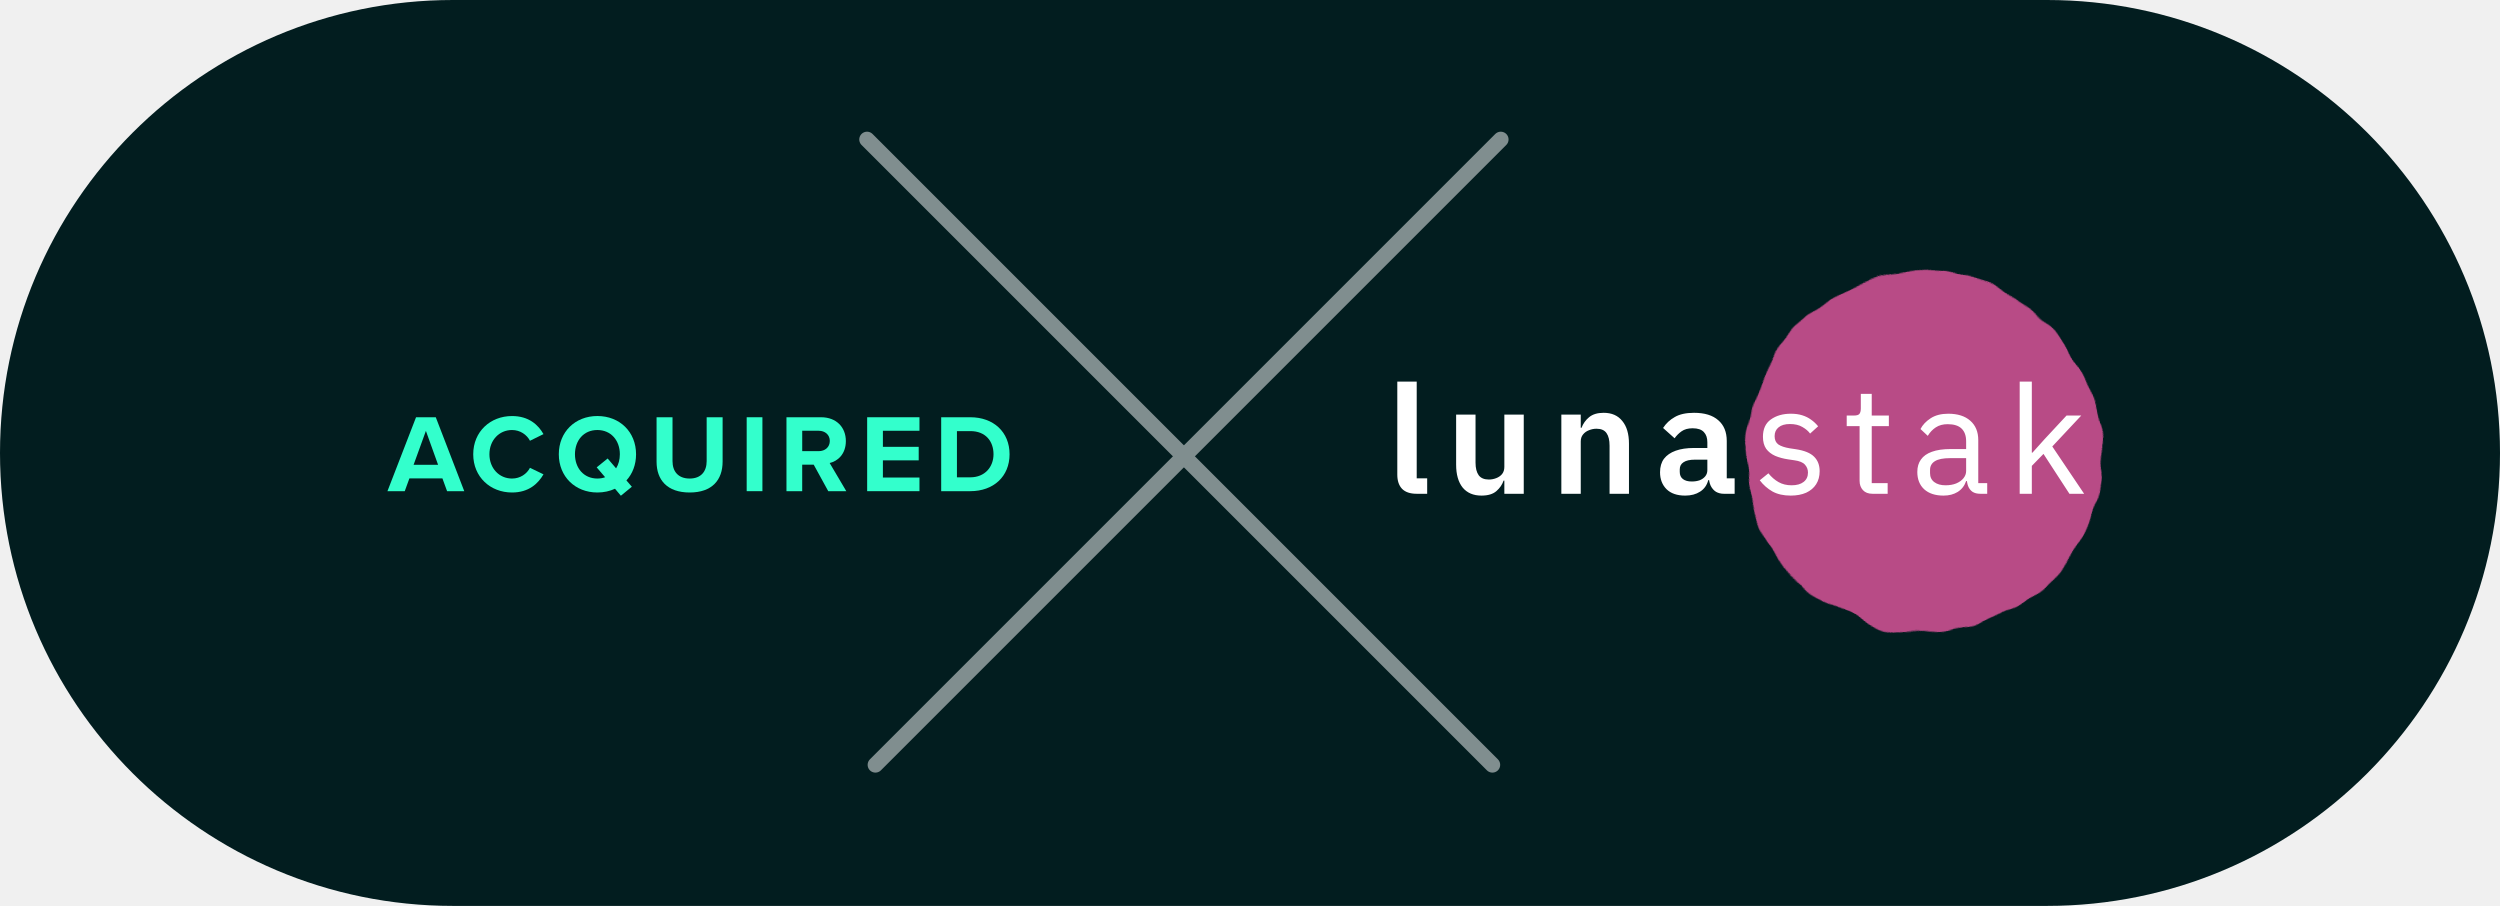
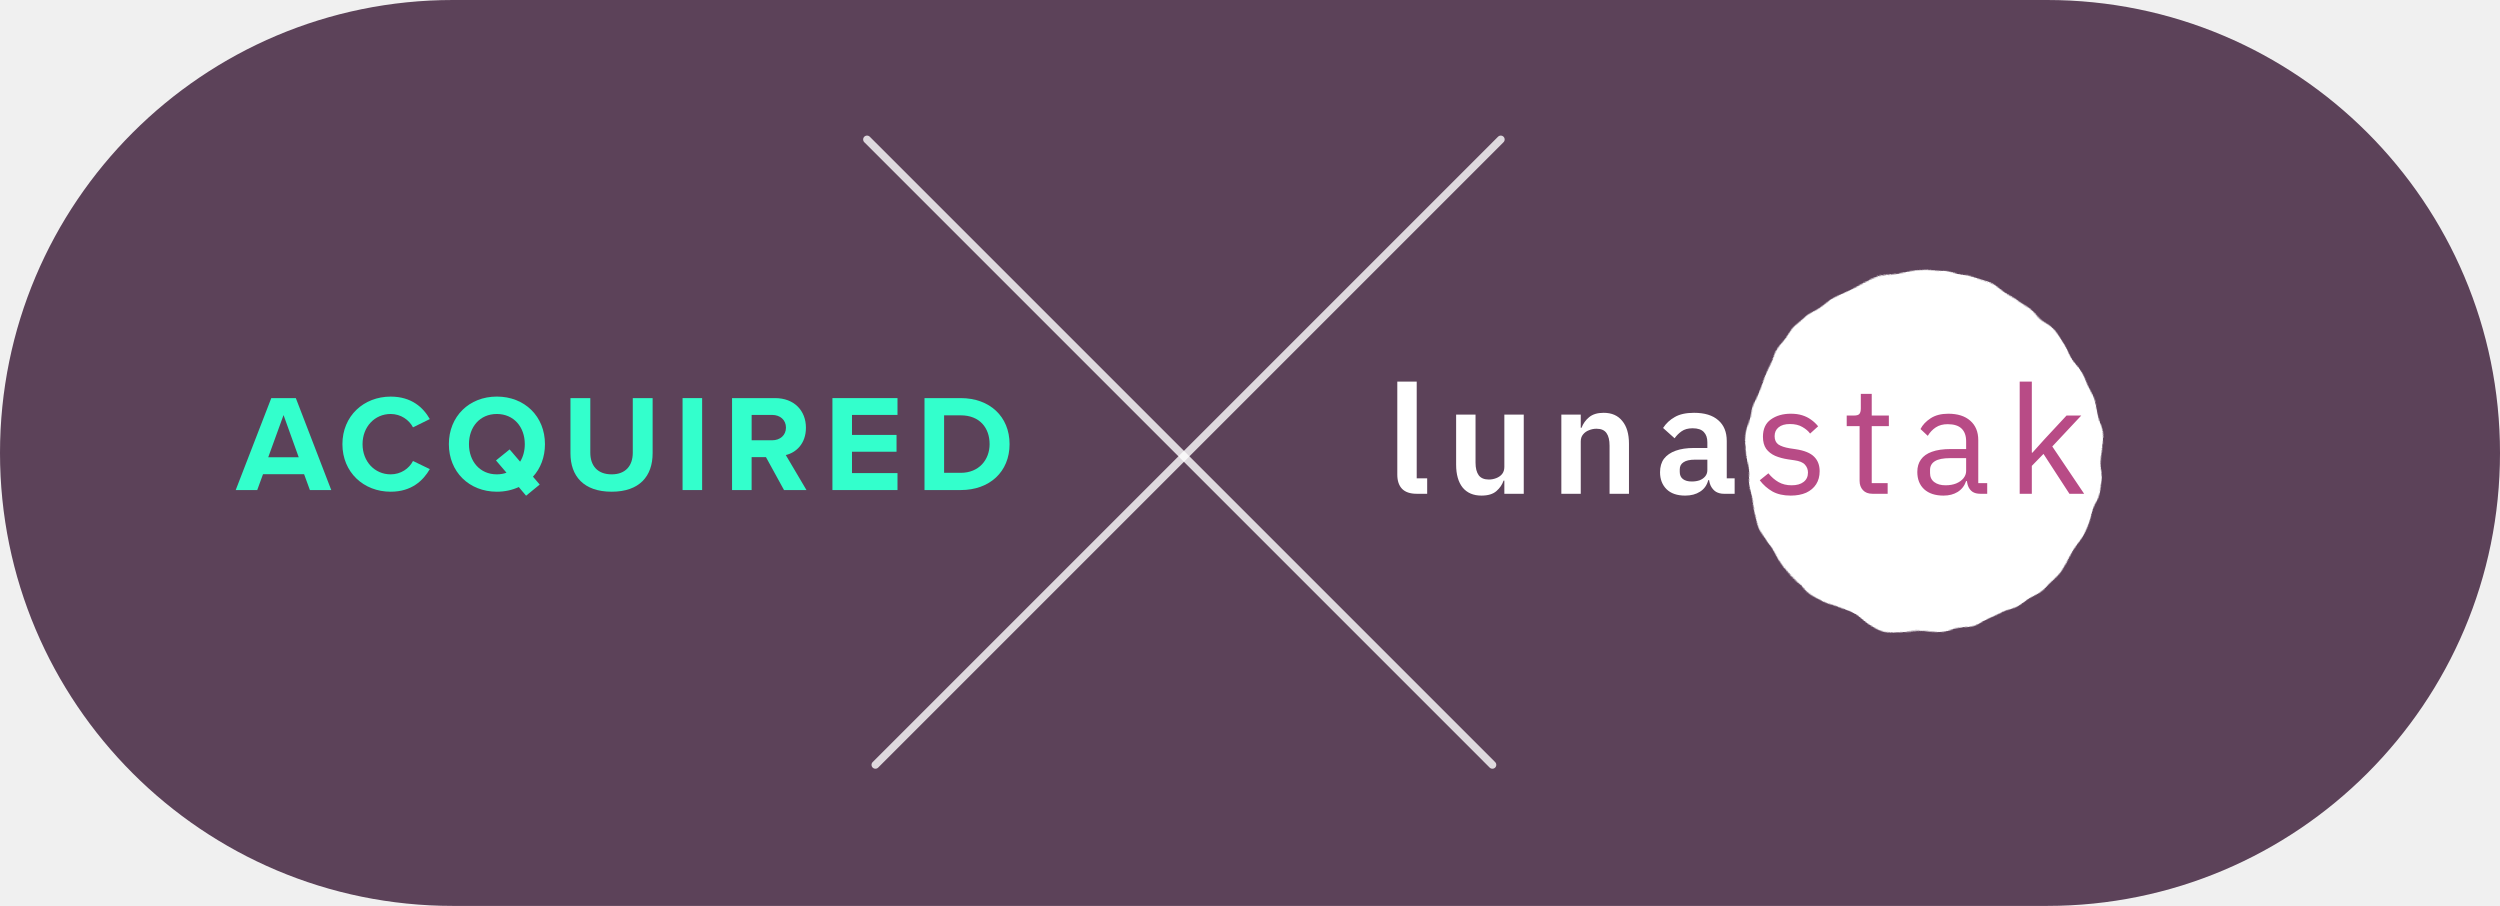
<svg xmlns="http://www.w3.org/2000/svg" width="1286" height="466" viewBox="0 0 1286 466" fill="none">
-   <rect width="1286" height="466" rx="233" fill="#021D1F" style="fill:#021D1F;fill:color(display-p3 0.008 0.114 0.122);fill-opacity:1;" />
+   <rect width="1286" height="466" rx="233" fill="hsl(307, 17%, 31%)" style="fill:hsl(307, 17%, 31%);fill:hsl(307, 17%, 31%);fill-opacity:1;" />
  <g filter="url(#filter0_g_226_596)">
-     <circle cx="92" cy="92" r="92" transform="matrix(-1 0 0 1 1081 141)" fill="#B84B86" style="fill:#B84B86;fill:color(display-p3 0.722 0.294 0.525);fill-opacity:1;" />
+     <circle cx="92" cy="92" r="92" transform="matrix(-1 0 0 1 1081 141)" fill="white" style="fill:white;fill-opacity:1;" />
  </g>
-   <path d="M734.138 254H728.756C725.376 254 722.854 253.142 721.19 251.426C719.578 249.71 718.772 247.292 718.772 244.172V196.28H728.756V246.044H734.138V254ZM773.836 254V247.214H773.446C772.77 249.242 771.548 251.036 769.78 252.596C768.012 254.156 765.438 254.936 762.058 254.936C757.898 254.936 754.674 253.558 752.386 250.802C750.15 247.994 749.032 244.068 749.032 239.024V213.284H759.016V238.01C759.016 240.818 759.562 242.976 760.654 244.484C761.746 245.94 763.488 246.668 765.88 246.668C767.18 246.668 768.428 246.434 769.624 245.966C770.872 245.498 771.886 244.796 772.666 243.86C773.446 242.872 773.836 241.65 773.836 240.194V213.284H783.82V254H773.836ZM813.139 254H803.155V213.284H813.139V220.07H813.529C814.361 217.886 815.661 216.066 817.429 214.61C819.249 213.102 821.745 212.348 824.917 212.348C829.077 212.348 832.275 213.752 834.511 216.56C836.799 219.316 837.943 223.216 837.943 228.26V254H827.959V229.274C827.959 226.414 827.439 224.256 826.399 222.8C825.359 221.292 823.643 220.538 821.251 220.538C819.899 220.538 818.599 220.798 817.351 221.318C816.103 221.786 815.089 222.514 814.309 223.502C813.529 224.438 813.139 225.634 813.139 227.09V254ZM892.301 254H886.763C885.255 254 883.903 253.662 882.707 252.986C881.563 252.258 880.653 251.218 879.977 249.866C879.353 248.514 879.041 246.928 879.041 245.108V244.25L881.537 246.98H878.729C878.053 249.58 876.649 251.556 874.517 252.908C872.437 254.26 869.889 254.936 866.873 254.936C862.713 254.936 859.515 253.844 857.279 251.66C855.043 249.424 853.925 246.512 853.925 242.924C853.925 240.116 854.601 237.802 855.953 235.982C857.357 234.162 859.359 232.784 861.959 231.848C864.559 230.912 867.679 230.444 871.319 230.444H878.261V227.48C878.261 225.244 877.663 223.502 876.467 222.254C875.271 220.954 873.347 220.304 870.695 220.304C868.355 220.304 866.457 220.824 865.001 221.864C863.597 222.852 862.401 224.048 861.413 225.452L855.485 220.148C856.993 217.808 858.995 215.936 861.491 214.532C863.987 213.076 867.289 212.348 871.397 212.348C876.857 212.348 881.017 213.622 883.877 216.17C886.789 218.666 888.245 222.228 888.245 226.856V246.044H892.301V254ZM878.261 236.45H871.865C869.265 236.45 867.315 236.892 866.015 237.776C864.715 238.608 864.065 239.83 864.065 241.442V242.768C864.065 244.38 864.611 245.602 865.703 246.434C866.795 247.266 868.303 247.682 870.227 247.682C871.735 247.682 873.087 247.474 874.283 247.058C875.479 246.59 876.441 245.914 877.169 245.03C877.897 244.146 878.261 243.08 878.261 241.832V236.45ZM921.129 254.936C917.437 254.936 914.317 254.234 911.769 252.83C909.221 251.374 907.037 249.45 905.217 247.058L909.663 243.47C911.223 245.394 912.965 246.902 914.889 247.994C916.813 249.086 919.049 249.632 921.597 249.632C924.249 249.632 926.303 249.06 927.759 247.916C929.267 246.772 930.021 245.16 930.021 243.08C930.021 241.52 929.501 240.168 928.461 239.024C927.473 237.88 925.653 237.126 923.001 236.762L919.803 236.294C917.359 235.93 915.149 235.332 913.173 234.5C911.197 233.616 909.637 232.394 908.493 230.834C907.401 229.222 906.855 227.168 906.855 224.672C906.855 220.668 908.207 217.704 910.911 215.78C913.667 213.804 917.099 212.816 921.207 212.816C923.391 212.816 925.315 213.076 926.979 213.596C928.695 214.116 930.229 214.87 931.581 215.858C932.933 216.794 934.155 217.938 935.247 219.29L931.113 223.034C930.229 221.786 928.929 220.668 927.213 219.68C925.497 218.64 923.339 218.12 920.739 218.12C918.191 218.12 916.241 218.692 914.889 219.836C913.537 220.928 912.861 222.436 912.861 224.36C912.861 226.284 913.511 227.714 914.811 228.65C916.163 229.534 918.087 230.184 920.583 230.6L923.703 231.068C928.175 231.744 931.347 233.044 933.219 234.968C935.091 236.84 936.027 239.31 936.027 242.378C936.027 244.978 935.429 247.214 934.233 249.086C933.037 250.958 931.321 252.414 929.085 253.454C926.849 254.442 924.197 254.936 921.129 254.936ZM971.008 254H963.208C961.076 254 959.438 253.376 958.294 252.128C957.15 250.88 956.578 249.294 956.578 247.37V219.212H949.948V213.752H953.692C955.044 213.752 955.954 213.492 956.422 212.972C956.942 212.4 957.202 211.438 957.202 210.086V202.598H962.818V213.752H971.632V219.212H962.818V248.54H971.008V254ZM1022.22 254H1018.71C1017.05 254 1015.7 253.662 1014.66 252.986C1013.62 252.258 1012.86 251.27 1012.39 250.022C1011.93 248.774 1011.69 247.344 1011.69 245.732V245.186L1014.11 247.448H1011.38C1010.55 249.892 1009.09 251.764 1007.01 253.064C1004.98 254.312 1002.57 254.936 999.757 254.936C995.493 254.936 992.165 253.844 989.773 251.66C987.433 249.476 986.263 246.512 986.263 242.768C986.263 240.22 986.887 238.088 988.135 236.372C989.383 234.604 991.255 233.278 993.751 232.394C996.299 231.458 999.523 230.99 1003.42 230.99H1011.38V227.012C1011.38 224.152 1010.6 221.968 1009.04 220.46C1007.48 218.952 1005.09 218.198 1001.86 218.198C999.471 218.198 997.443 218.744 995.779 219.836C994.115 220.928 992.737 222.384 991.645 224.204L987.901 220.694C988.993 218.562 990.735 216.716 993.127 215.156C995.519 213.596 998.535 212.816 1002.18 212.816C1007.01 212.816 1010.78 214.012 1013.49 216.404C1016.24 218.796 1017.62 222.124 1017.62 226.388V248.54H1022.22V254ZM1011.38 235.67H1003.11C999.575 235.67 996.975 236.19 995.311 237.23C993.647 238.27 992.815 239.778 992.815 241.754V243.392C992.815 245.368 993.543 246.902 994.999 247.994C996.455 249.086 998.379 249.632 1000.77 249.632C1002.85 249.632 1004.67 249.32 1006.23 248.696C1007.84 248.02 1009.09 247.136 1009.98 246.044C1010.91 244.9 1011.38 243.652 1011.38 242.3V235.67ZM1038.93 254V196.28H1045.17V225.686V232.862H1045.48L1051.64 225.998L1063.03 213.752H1070.6L1055.7 229.664L1072.08 254H1064.51L1051.17 233.486L1045.17 239.648V254H1038.93Z" fill="white" style="fill:white;fill-opacity:1;" />
-   <path d="M772 71.74L450.309 393.431" stroke="#808E8F" style="stroke:#808E8F;stroke:color(display-p3 0.502 0.557 0.561);stroke-opacity:1;" stroke-width="8" stroke-linecap="round" />
-   <path d="M446 71.74L767.691 393.431" stroke="#808E8F" style="stroke:#808E8F;stroke:color(display-p3 0.502 0.557 0.561);stroke-opacity:1;" stroke-width="8" stroke-linecap="round" />
-   <path d="M229.978 252.658L227.586 246.102H210.593L208.201 252.658H199.302L214.014 214.631H224.165L238.816 252.658H229.978ZM219.084 221.646L212.752 239.097H225.356L219.084 221.646Z" fill="#33FFCC" style="fill:#33FFCC;fill:color(display-p3 0.2 1 0.8);fill-opacity:1;" />
-   <path d="M243.428 233.68C243.428 221.992 252.265 214.01 263.383 214.01C272.047 214.01 276.894 218.571 279.571 223.306L272.618 226.727C271.019 223.652 267.598 221.198 263.383 221.198C256.765 221.198 251.756 226.503 251.756 233.68C251.756 240.858 256.775 246.163 263.383 246.163C267.598 246.163 271.019 243.77 272.618 240.634L279.571 243.994C276.833 248.728 272.047 253.341 263.383 253.341C252.265 253.351 243.428 245.369 243.428 233.68Z" fill="#33FFCC" style="fill:#33FFCC;fill:color(display-p3 0.2 1 0.8);fill-opacity:1;" />
-   <path d="M322.231 247.13L325.021 250.378L319.38 255L316.356 251.406C313.679 252.658 310.594 253.34 307.295 253.34C295.831 253.34 287.452 245.134 287.452 233.67C287.452 222.206 295.831 214 307.295 214C318.81 214 327.189 222.206 327.189 233.67C327.189 239.036 325.367 243.709 322.231 247.13ZM311.276 245.481L306.939 240.41L312.579 235.849L316.916 240.919C318.169 238.924 318.851 236.419 318.851 233.68C318.851 226.554 314.289 221.198 307.275 221.198C300.26 221.198 295.76 226.554 295.76 233.68C295.76 240.746 300.26 246.163 307.275 246.163C308.71 246.163 310.085 245.939 311.276 245.481Z" fill="#33FFCC" style="fill:#33FFCC;fill:color(display-p3 0.2 1 0.8);fill-opacity:1;" />
-   <path d="M337.737 214.631H345.943V237.213C345.943 242.518 348.855 246.163 354.78 246.163C360.594 246.163 363.506 242.518 363.506 237.213V214.631H371.712V237.437C371.712 246.906 366.295 253.341 354.78 253.341C343.153 253.341 337.737 246.845 337.737 237.488V214.631Z" fill="#33FFCC" style="fill:#33FFCC;fill:color(display-p3 0.2 1 0.8);fill-opacity:1;" />
-   <path d="M384.092 252.658V214.631H392.186V252.658H384.092Z" fill="#33FFCC" style="fill:#33FFCC;fill:color(display-p3 0.2 1 0.8);fill-opacity:1;" />
-   <path d="M426.049 252.658L418.576 239.036H412.651V252.658H404.557V214.631H422.343C430.264 214.631 435.111 219.824 435.111 226.89C435.111 233.619 430.896 237.213 426.782 238.181L435.335 252.658H426.049ZM421.152 221.585H412.661V232.072H421.152C424.4 232.072 426.854 230.015 426.854 226.829C426.854 223.642 424.4 221.585 421.152 221.585Z" fill="#33FFCC" style="fill:#33FFCC;fill:color(display-p3 0.2 1 0.8);fill-opacity:1;" />
-   <path d="M446.066 252.658V214.631H472.975V221.585H454.16V229.852H472.578V236.806H454.16V245.644H472.975V252.658H446.066Z" fill="#33FFCC" style="fill:#33FFCC;fill:color(display-p3 0.2 1 0.8);fill-opacity:1;" />
-   <path d="M484.144 252.658V214.631H499.141C511.053 214.631 519.32 222.216 519.32 233.67C519.32 245.124 511.053 252.658 499.141 252.658H484.144ZM492.248 245.532H499.151C506.675 245.532 511.063 240.115 511.063 233.67C511.063 226.941 506.96 221.758 499.151 221.758H492.248V245.532Z" fill="#33FFCC" style="fill:#33FFCC;fill:color(display-p3 0.2 1 0.8);fill-opacity:1;" />
+   <path d="M734.138 254H728.756C725.376 254 722.854 253.142 721.19 251.426C719.578 249.71 718.772 247.292 718.772 244.172V196.28H728.756V246.044H734.138V254ZM773.836 254V247.214H773.446C772.77 249.242 771.548 251.036 769.78 252.596C768.012 254.156 765.438 254.936 762.058 254.936C757.898 254.936 754.674 253.558 752.386 250.802C750.15 247.994 749.032 244.068 749.032 239.024V213.284H759.016V238.01C759.016 240.818 759.562 242.976 760.654 244.484C761.746 245.94 763.488 246.668 765.88 246.668C767.18 246.668 768.428 246.434 769.624 245.966C770.872 245.498 771.886 244.796 772.666 243.86C773.446 242.872 773.836 241.65 773.836 240.194V213.284H783.82V254H773.836ZM813.139 254H803.155V213.284H813.139V220.07H813.529C814.361 217.886 815.661 216.066 817.429 214.61C819.249 213.102 821.745 212.348 824.917 212.348C829.077 212.348 832.275 213.752 834.511 216.56C836.799 219.316 837.943 223.216 837.943 228.26V254H827.959V229.274C827.959 226.414 827.439 224.256 826.399 222.8C825.359 221.292 823.643 220.538 821.251 220.538C819.899 220.538 818.599 220.798 817.351 221.318C816.103 221.786 815.089 222.514 814.309 223.502C813.529 224.438 813.139 225.634 813.139 227.09V254ZM892.301 254H886.763C885.255 254 883.903 253.662 882.707 252.986C881.563 252.258 880.653 251.218 879.977 249.866C879.353 248.514 879.041 246.928 879.041 245.108V244.25L881.537 246.98H878.729C878.053 249.58 876.649 251.556 874.517 252.908C872.437 254.26 869.889 254.936 866.873 254.936C862.713 254.936 859.515 253.844 857.279 251.66C855.043 249.424 853.925 246.512 853.925 242.924C853.925 240.116 854.601 237.802 855.953 235.982C857.357 234.162 859.359 232.784 861.959 231.848C864.559 230.912 867.679 230.444 871.319 230.444H878.261V227.48C878.261 225.244 877.663 223.502 876.467 222.254C875.271 220.954 873.347 220.304 870.695 220.304C868.355 220.304 866.457 220.824 865.001 221.864C863.597 222.852 862.401 224.048 861.413 225.452L855.485 220.148C856.993 217.808 858.995 215.936 861.491 214.532C863.987 213.076 867.289 212.348 871.397 212.348C876.857 212.348 881.017 213.622 883.877 216.17C886.789 218.666 888.245 222.228 888.245 226.856V246.044H892.301V254ZM878.261 236.45H871.865C869.265 236.45 867.315 236.892 866.015 237.776C864.715 238.608 864.065 239.83 864.065 241.442V242.768C864.065 244.38 864.611 245.602 865.703 246.434C866.795 247.266 868.303 247.682 870.227 247.682C871.735 247.682 873.087 247.474 874.283 247.058C875.479 246.59 876.441 245.914 877.169 245.03C877.897 244.146 878.261 243.08 878.261 241.832V236.45Z" fill="white" style="fill:white;fill-opacity:1;" />
+   <path d="M921.129 254.936C917.437 254.936 914.317 254.234 911.769 252.83C909.221 251.374 907.037 249.45 905.217 247.058L909.663 243.47C911.223 245.394 912.965 246.902 914.889 247.994C916.813 249.086 919.049 249.632 921.597 249.632C924.249 249.632 926.303 249.06 927.759 247.916C929.267 246.772 930.021 245.16 930.021 243.08C930.021 241.52 929.501 240.168 928.461 239.024C927.473 237.88 925.653 237.126 923.001 236.762L919.803 236.294C917.359 235.93 915.149 235.332 913.173 234.5C911.197 233.616 909.637 232.394 908.493 230.834C907.401 229.222 906.855 227.168 906.855 224.672C906.855 220.668 908.207 217.704 910.911 215.78C913.667 213.804 917.099 212.816 921.207 212.816C923.391 212.816 925.315 213.076 926.979 213.596C928.695 214.116 930.229 214.87 931.581 215.858C932.933 216.794 934.155 217.938 935.247 219.29L931.113 223.034C930.229 221.786 928.929 220.668 927.213 219.68C925.497 218.64 923.339 218.12 920.739 218.12C918.191 218.12 916.241 218.692 914.889 219.836C913.537 220.928 912.861 222.436 912.861 224.36C912.861 226.284 913.511 227.714 914.811 228.65C916.163 229.534 918.087 230.184 920.583 230.6L923.703 231.068C928.175 231.744 931.347 233.044 933.219 234.968C935.091 236.84 936.027 239.31 936.027 242.378C936.027 244.978 935.429 247.214 934.233 249.086C933.037 250.958 931.321 252.414 929.085 253.454C926.849 254.442 924.197 254.936 921.129 254.936ZM971.008 254H963.208C961.076 254 959.438 253.376 958.294 252.128C957.15 250.88 956.578 249.294 956.578 247.37V219.212H949.948V213.752H953.692C955.044 213.752 955.954 213.492 956.422 212.972C956.942 212.4 957.202 211.438 957.202 210.086V202.598H962.818V213.752H971.632V219.212H962.818V248.54H971.008V254ZM1022.22 254H1018.71C1017.05 254 1015.7 253.662 1014.66 252.986C1013.62 252.258 1012.86 251.27 1012.39 250.022C1011.93 248.774 1011.69 247.344 1011.69 245.732V245.186L1014.11 247.448H1011.38C1010.55 249.892 1009.09 251.764 1007.01 253.064C1004.98 254.312 1002.57 254.936 999.757 254.936C995.493 254.936 992.165 253.844 989.773 251.66C987.433 249.476 986.263 246.512 986.263 242.768C986.263 240.22 986.887 238.088 988.135 236.372C989.383 234.604 991.255 233.278 993.751 232.394C996.299 231.458 999.523 230.99 1003.42 230.99H1011.38V227.012C1011.38 224.152 1010.6 221.968 1009.04 220.46C1007.48 218.952 1005.09 218.198 1001.86 218.198C999.471 218.198 997.443 218.744 995.779 219.836C994.115 220.928 992.737 222.384 991.645 224.204L987.901 220.694C988.993 218.562 990.735 216.716 993.127 215.156C995.519 213.596 998.535 212.816 1002.18 212.816C1007.01 212.816 1010.78 214.012 1013.49 216.404C1016.24 218.796 1017.62 222.124 1017.62 226.388V248.54H1022.22V254ZM1011.38 235.67H1003.11C999.575 235.67 996.975 236.19 995.311 237.23C993.647 238.27 992.815 239.778 992.815 241.754V243.392C992.815 245.368 993.543 246.902 994.999 247.994C996.455 249.086 998.379 249.632 1000.77 249.632C1002.85 249.632 1004.67 249.32 1006.23 248.696C1007.84 248.02 1009.09 247.136 1009.98 246.044C1010.91 244.9 1011.38 243.652 1011.38 242.3V235.67ZM1038.93 254V196.28H1045.17V225.686V232.862H1045.48L1051.64 225.998L1063.03 213.752H1070.6L1055.7 229.664L1072.08 254H1064.51L1051.17 233.486L1045.17 239.648V254H1038.93Z" fill="#B84B86" style="fill:#B84B86;fill:color(display-p3 0.722 0.294 0.525);fill-opacity:1;" />
+   <path d="M772 71.74L450.309 393.431" stroke="white" stroke-opacity="0.8" style="stroke:white;stroke-opacity:0.8;" stroke-width="4" stroke-linecap="round" />
+   <path d="M446 71.74L767.691 393.431" stroke="white" stroke-opacity="0.8" style="stroke:white;stroke-opacity:0.8;" stroke-width="4" stroke-linecap="round" />
+   <path d="M159.407 252.087L156.431 243.931H135.294L132.318 252.087H121.249L139.549 204.785H152.176L170.4 252.087H159.407ZM145.856 213.511L137.979 235.218H153.658L145.856 213.511Z" fill="#33FFCC" style="fill:#33FFCC;fill:color(display-p3 0.2 1 0.8);fill-opacity:1;" />
+   <path d="M176.137 228.481C176.137 213.942 187.13 204.013 200.959 204.013C211.737 204.013 217.765 209.686 221.096 215.575L212.446 219.831C210.458 216.006 206.203 212.954 200.959 212.954C192.728 212.954 186.497 219.552 186.497 228.481C186.497 237.409 192.74 244.007 200.959 244.007C206.203 244.007 210.458 241.031 212.446 237.13L221.096 241.31C217.689 247.199 211.737 252.936 200.959 252.936C187.13 252.948 176.137 243.019 176.137 228.481Z" fill="#33FFCC" style="fill:#33FFCC;fill:color(display-p3 0.2 1 0.8);fill-opacity:1;" />
+   <path d="M274.16 245.21L277.63 249.25L270.614 255L266.853 250.529C263.522 252.087 259.685 252.936 255.582 252.936C241.321 252.936 230.898 242.728 230.898 228.468C230.898 214.208 241.321 204 255.582 204C269.905 204 280.328 214.208 280.328 228.468C280.328 235.142 278.061 240.955 274.16 245.21ZM260.533 243.159L255.138 236.852L262.154 231.178L267.55 237.485C269.107 235.003 269.956 231.887 269.956 228.481C269.956 219.615 264.282 212.954 255.556 212.954C246.83 212.954 241.233 219.615 241.233 228.481C241.233 237.27 246.83 244.007 255.556 244.007C257.342 244.007 259.052 243.729 260.533 243.159Z" fill="#33FFCC" style="fill:#33FFCC;fill:color(display-p3 0.2 1 0.8);fill-opacity:1;" />
+   <path d="M293.448 204.785H303.656V232.875C303.656 239.473 307.278 244.007 314.649 244.007C321.88 244.007 325.502 239.473 325.502 232.875V204.785H335.71V233.154C335.71 244.932 328.972 252.936 314.649 252.936C300.186 252.936 293.448 244.856 293.448 233.217V204.785Z" fill="#33FFCC" style="fill:#33FFCC;fill:color(display-p3 0.2 1 0.8);fill-opacity:1;" />
+   <path d="M351.11 252.087V204.785H361.178V252.087H351.11Z" fill="#33FFCC" style="fill:#33FFCC;fill:color(display-p3 0.2 1 0.8);fill-opacity:1;" />
+   <path d="M403.3 252.087L394.005 235.142H386.634V252.087H376.566V204.785H398.691C408.544 204.785 414.572 211.244 414.572 220.033C414.572 228.405 409.329 232.875 404.212 234.078L414.85 252.087H403.3ZM397.209 213.435H386.647V226.48H397.209C401.249 226.48 404.301 223.921 404.301 219.957C404.301 215.993 401.249 213.435 397.209 213.435Z" fill="#33FFCC" style="fill:#33FFCC;fill:color(display-p3 0.2 1 0.8);fill-opacity:1;" />
+   <path d="M428.199 252.087V204.785H461.671V213.435H438.267V223.719H461.177V232.369H438.267V243.361H461.671V252.087H428.199Z" fill="#33FFCC" style="fill:#33FFCC;fill:color(display-p3 0.2 1 0.8);fill-opacity:1;" />
+   <path d="M475.564 252.087V204.785H494.219C509.036 204.785 519.32 214.22 519.32 228.468C519.32 242.716 509.036 252.087 494.219 252.087H475.564ZM485.645 243.222H494.232C503.591 243.222 509.049 236.485 509.049 228.468C509.049 220.097 503.945 213.651 494.232 213.651H485.645V243.222Z" fill="#33FFCC" style="fill:#33FFCC;fill:color(display-p3 0.2 1 0.8);fill-opacity:1;" />
  <defs>
    <filter id="filter0_g_226_596" x="892" y="136" width="194" height="194" filterUnits="userSpaceOnUse" color-interpolation-filters="sRGB">
      <feFlood flood-opacity="0" result="BackgroundImageFix" />
      <feBlend mode="normal" in="SourceGraphic" in2="BackgroundImageFix" result="shape" />
      <feTurbulence type="fractalNoise" baseFrequency="0.025 0.025" numOctaves="3" seed="2310" />
      <feDisplacementMap in="shape" scale="10" xChannelSelector="R" yChannelSelector="G" result="displacedImage" width="100%" height="100%" />
      <feMerge result="effect1_texture_226_596">
        <feMergeNode in="displacedImage" />
      </feMerge>
    </filter>
  </defs>
</svg>
